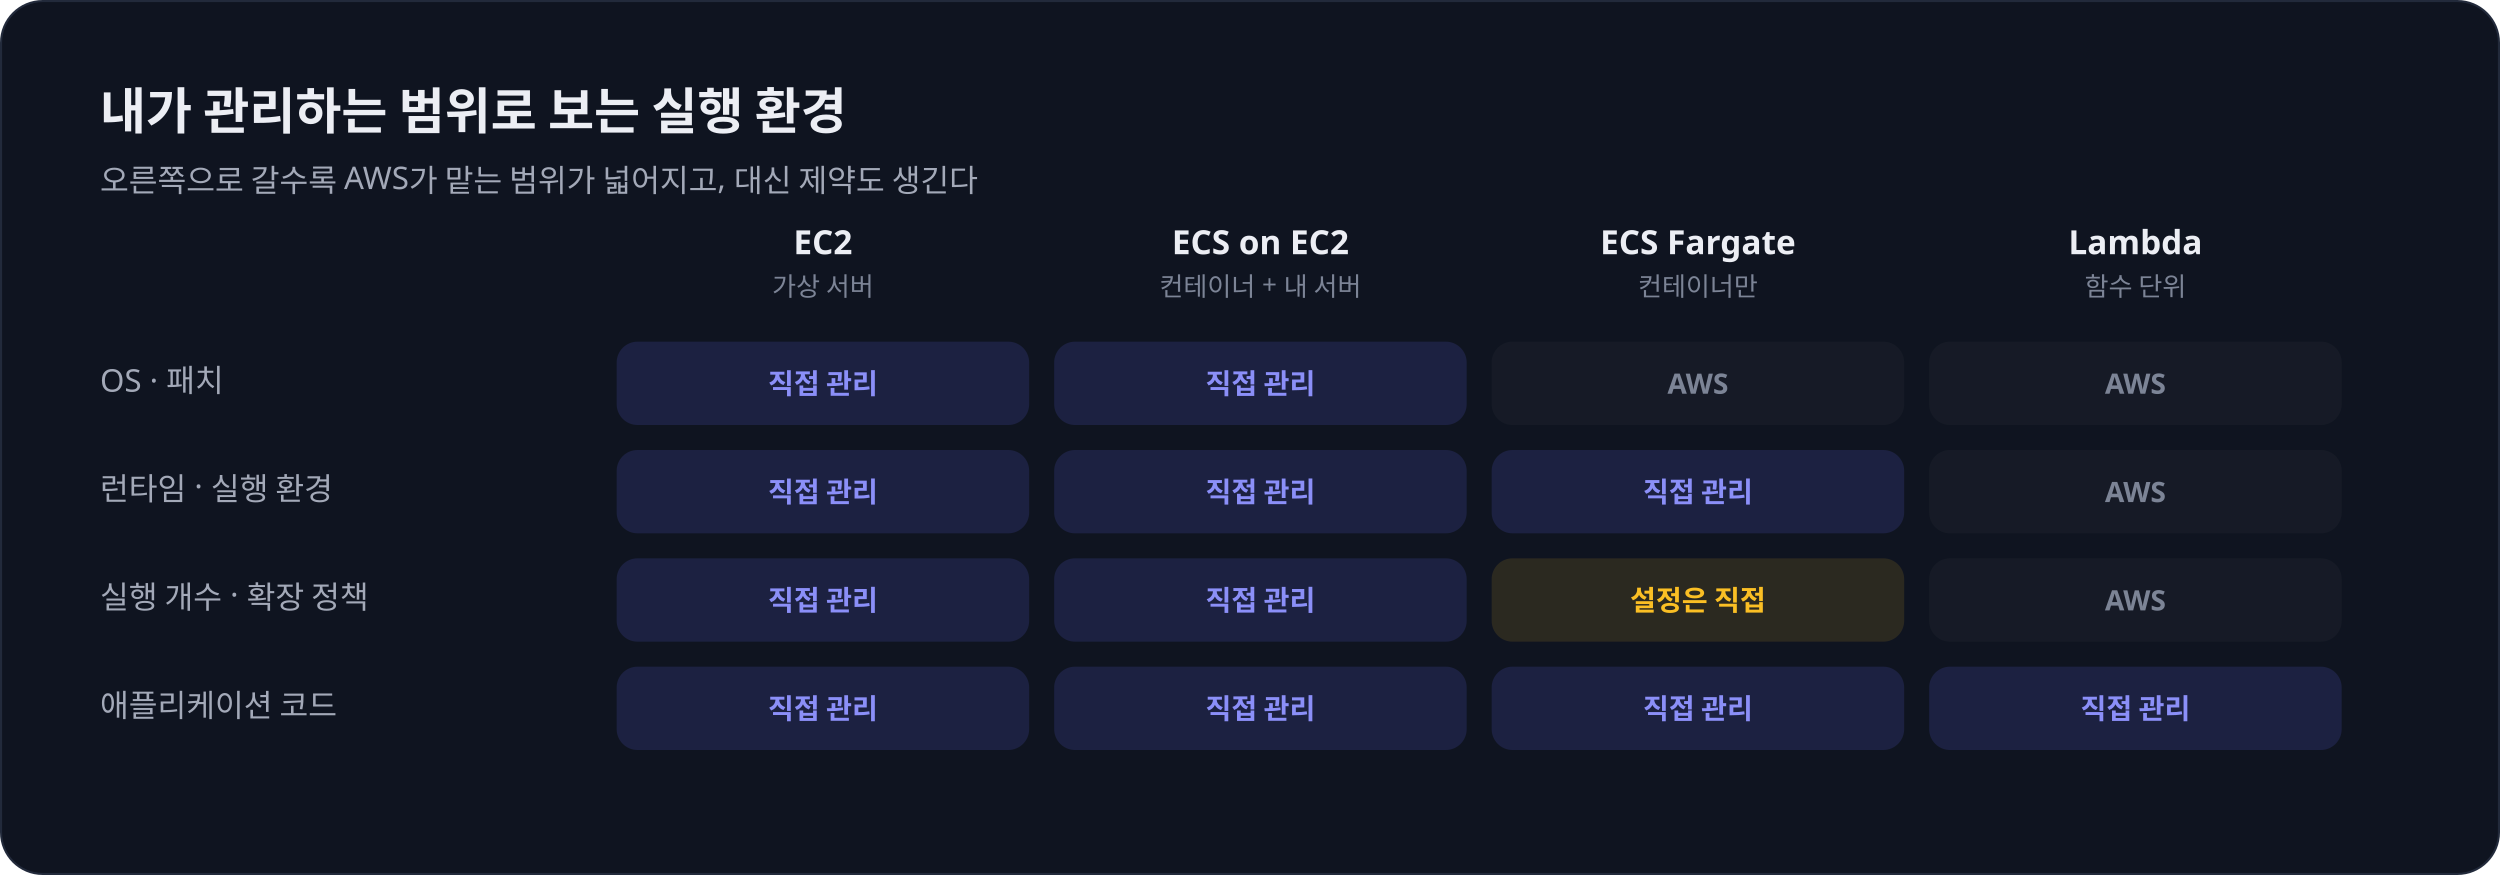
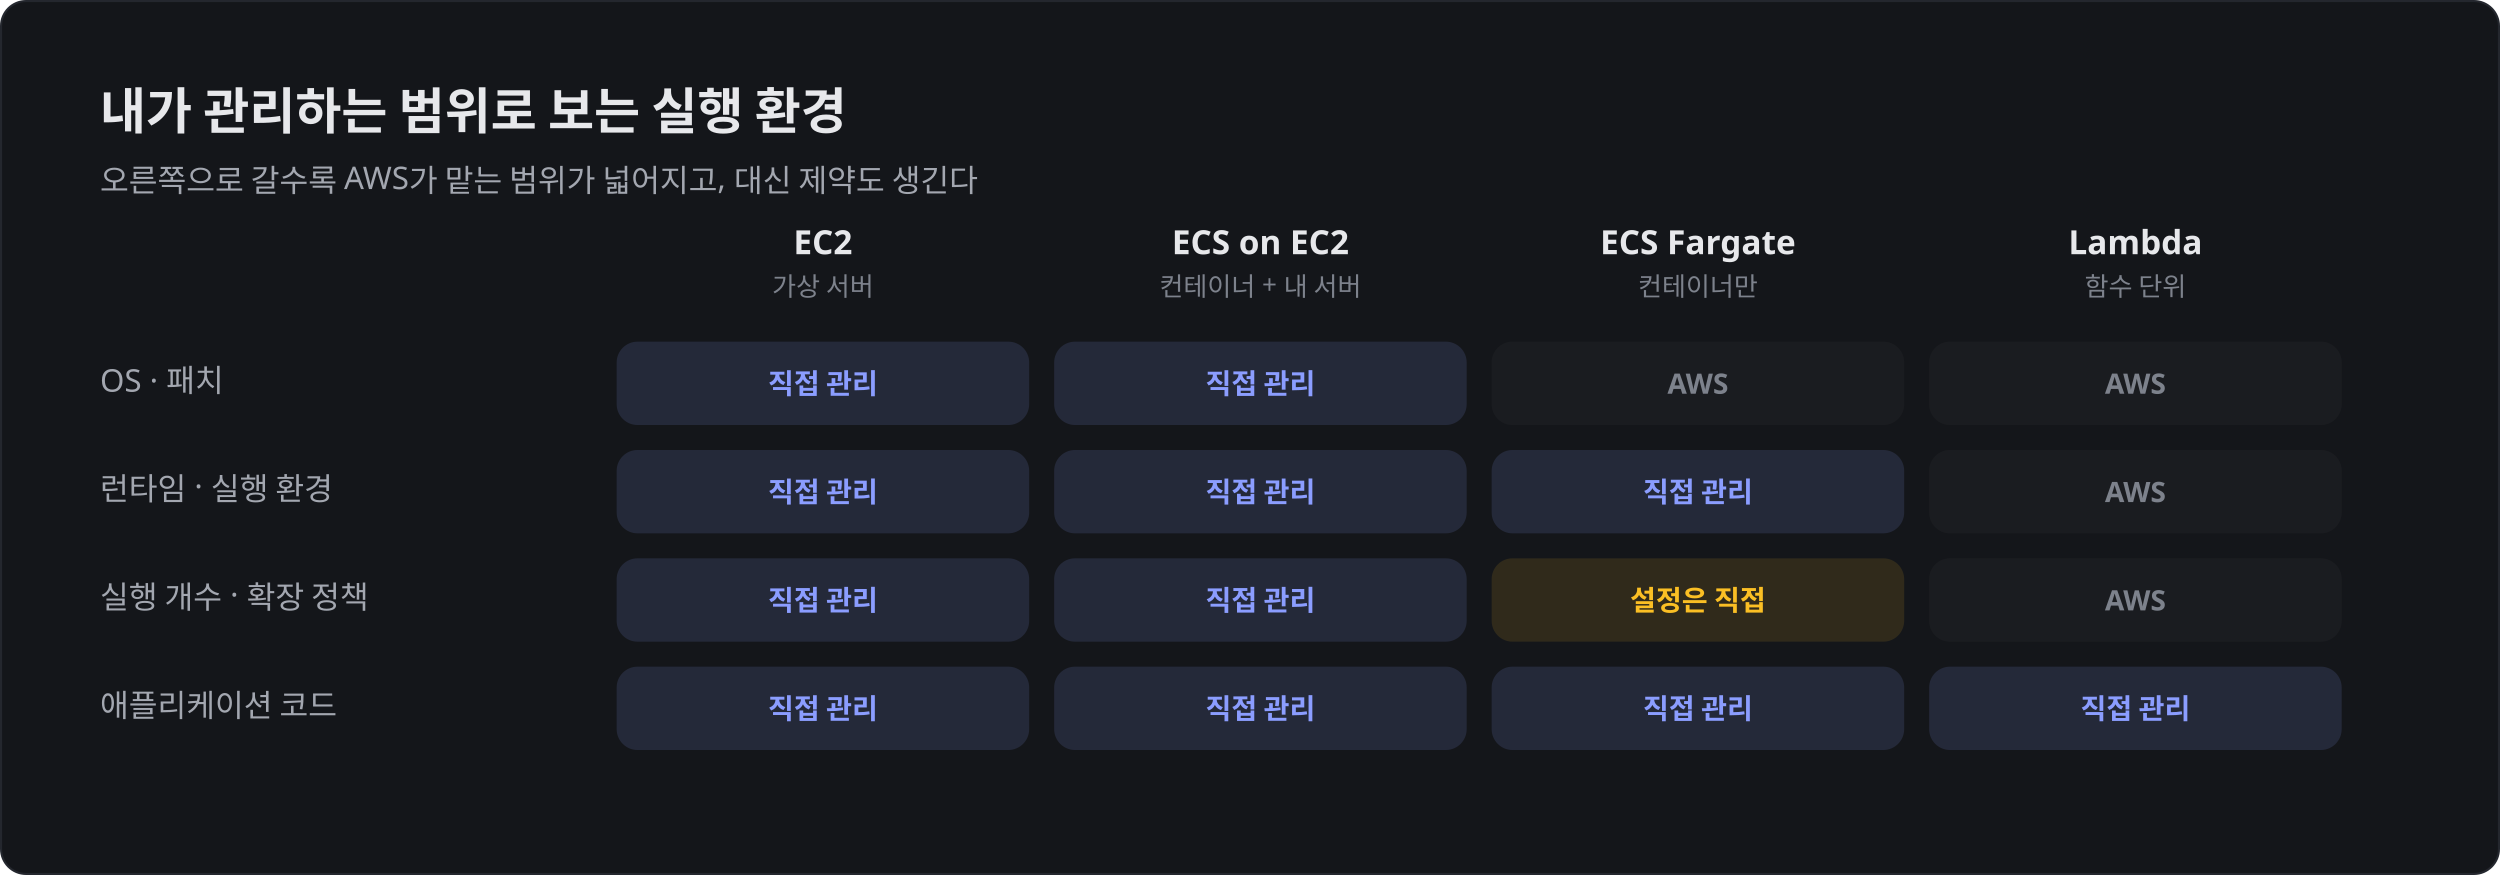
<svg xmlns="http://www.w3.org/2000/svg" viewBox="0 0 1200 420" width="1200" height="420" role="img" aria-label="실행 환경별 관리 책임">
  <defs>
    <marker id="arw" viewBox="0 0 10 10" refX="8.5" refY="5" markerWidth="7" markerHeight="7" orient="auto-start-reverse">
-       <path d="M0 0 L10 5 L0 10 z" fill="#7c8496" />
+       <path d="M0 0 L10 5 L0 10 z" fill="#7d828c" />
    </marker>
    <marker id="arwA" viewBox="0 0 10 10" refX="8.5" refY="5" markerWidth="7" markerHeight="7" orient="auto-start-reverse">
-       <path d="M0 0 L10 5 L0 10 z" fill="#8b8ff8" />
+       <path d="M0 0 L10 5 L0 10 z" fill="#8b9dff" />
    </marker>
  </defs>
-   <rect x="0.5" y="0.5" width="1199" height="419" rx="20" fill="#0f1420" stroke="#222a3b" />
+   <rect x="0.5" y="0.5" width="1199" height="419" rx="12" fill="#14161a" stroke="#24272e" />
  <g font-family="'Pretendard Variable', Pretendard, 'Apple SD Gothic Neo', 'Malgun Gothic', 'Noto Sans KR', system-ui, sans-serif">
-     <text x="48" y="62" font-size="24" font-weight="700" fill="#eceef4" text-anchor="start">내가 관리하는 범위로 보는 실행 환경</text>
-     <text x="48" y="92" font-size="15" font-weight="400" fill="#a3a9b8" text-anchor="start">오른쪽으로 갈수록 AWS가 맡는 범위가 넓어지고, 대신 제약도 생긴다</text>
-     <text x="395" y="122" font-size="16" font-weight="700" fill="#eceef4" text-anchor="middle">EC2</text>
-     <text x="395" y="142" font-size="12.5" font-weight="400" fill="#7c8496" text-anchor="middle">가상 서버</text>
-     <text x="605" y="122" font-size="16" font-weight="700" fill="#eceef4" text-anchor="middle">ECS on EC2</text>
-     <text x="605" y="142" font-size="12.5" font-weight="400" fill="#7c8496" text-anchor="middle">컨테이너 + 내 서버</text>
-     <text x="815" y="122" font-size="16" font-weight="700" fill="#eceef4" text-anchor="middle">ECS Fargate</text>
-     <text x="815" y="142" font-size="12.5" font-weight="400" fill="#7c8496" text-anchor="middle">컨테이너만</text>
-     <text x="1025" y="122" font-size="16" font-weight="700" fill="#eceef4" text-anchor="middle">Lambda</text>
-     <text x="1025" y="142" font-size="12.5" font-weight="400" fill="#7c8496" text-anchor="middle">함수 단위</text>
-     <text x="48" y="188" font-size="15" font-weight="400" fill="#a3a9b8" text-anchor="start">OS · 패치</text>
-     <rect x="296" y="164" width="198" height="40" rx="10" fill="rgba(99,102,241,0.16)" />
-     <text x="395" y="189" font-size="13.5" font-weight="600" fill="#8b8ff8" text-anchor="middle">직접 관리</text>
-     <rect x="506" y="164" width="198" height="40" rx="10" fill="rgba(99,102,241,0.16)" />
-     <text x="605" y="189" font-size="13.5" font-weight="600" fill="#8b8ff8" text-anchor="middle">직접 관리</text>
+     <text x="48" y="62" font-size="24" font-weight="700" fill="#e7e8eb" text-anchor="start">내가 관리하는 범위로 보는 실행 환경</text>
+     <text x="48" y="92" font-size="15" font-weight="400" fill="#a3a7b0" text-anchor="start">오른쪽으로 갈수록 AWS가 맡는 범위가 넓어지고, 대신 제약도 생긴다</text>
+     <text x="395" y="122" font-size="16" font-weight="700" fill="#e7e8eb" text-anchor="middle">EC2</text>
+     <text x="395" y="142" font-size="12.5" font-weight="400" fill="#7d828c" text-anchor="middle">가상 서버</text>
+     <text x="605" y="122" font-size="16" font-weight="700" fill="#e7e8eb" text-anchor="middle">ECS on EC2</text>
+     <text x="605" y="142" font-size="12.5" font-weight="400" fill="#7d828c" text-anchor="middle">컨테이너 + 내 서버</text>
+     <text x="815" y="122" font-size="16" font-weight="700" fill="#e7e8eb" text-anchor="middle">ECS Fargate</text>
+     <text x="815" y="142" font-size="12.5" font-weight="400" fill="#7d828c" text-anchor="middle">컨테이너만</text>
+     <text x="1025" y="122" font-size="16" font-weight="700" fill="#e7e8eb" text-anchor="middle">Lambda</text>
+     <text x="1025" y="142" font-size="12.5" font-weight="400" fill="#7d828c" text-anchor="middle">함수 단위</text>
+     <text x="48" y="188" font-size="15" font-weight="400" fill="#a3a7b0" text-anchor="start">OS · 패치</text>
+     <rect x="296" y="164" width="198" height="40" rx="10" fill="rgba(139,157,255,0.14)" />
+     <text x="395" y="189" font-size="13.5" font-weight="600" fill="#8b9dff" text-anchor="middle">직접 관리</text>
+     <rect x="506" y="164" width="198" height="40" rx="10" fill="rgba(139,157,255,0.14)" />
+     <text x="605" y="189" font-size="13.5" font-weight="600" fill="#8b9dff" text-anchor="middle">직접 관리</text>
    <rect x="716" y="164" width="198" height="40" rx="10" fill="rgba(255,255,255,0.03)" />
-     <text x="815" y="189" font-size="13.5" font-weight="600" fill="#7c8496" text-anchor="middle">AWS</text>
+     <text x="815" y="189" font-size="13.5" font-weight="600" fill="#7d828c" text-anchor="middle">AWS</text>
    <rect x="926" y="164" width="198" height="40" rx="10" fill="rgba(255,255,255,0.03)" />
-     <text x="1025" y="189" font-size="13.5" font-weight="600" fill="#7c8496" text-anchor="middle">AWS</text>
-     <text x="48" y="240" font-size="15" font-weight="400" fill="#a3a9b8" text-anchor="start">런타임 · 실행 환경</text>
-     <rect x="296" y="216" width="198" height="40" rx="10" fill="rgba(99,102,241,0.16)" />
-     <text x="395" y="241" font-size="13.5" font-weight="600" fill="#8b8ff8" text-anchor="middle">직접 관리</text>
-     <rect x="506" y="216" width="198" height="40" rx="10" fill="rgba(99,102,241,0.16)" />
-     <text x="605" y="241" font-size="13.5" font-weight="600" fill="#8b8ff8" text-anchor="middle">직접 관리</text>
-     <rect x="716" y="216" width="198" height="40" rx="10" fill="rgba(99,102,241,0.16)" />
-     <text x="815" y="241" font-size="13.5" font-weight="600" fill="#8b8ff8" text-anchor="middle">직접 관리</text>
+     <text x="1025" y="189" font-size="13.5" font-weight="600" fill="#7d828c" text-anchor="middle">AWS</text>
+     <text x="48" y="240" font-size="15" font-weight="400" fill="#a3a7b0" text-anchor="start">런타임 · 실행 환경</text>
+     <rect x="296" y="216" width="198" height="40" rx="10" fill="rgba(139,157,255,0.14)" />
+     <text x="395" y="241" font-size="13.5" font-weight="600" fill="#8b9dff" text-anchor="middle">직접 관리</text>
+     <rect x="506" y="216" width="198" height="40" rx="10" fill="rgba(139,157,255,0.14)" />
+     <text x="605" y="241" font-size="13.5" font-weight="600" fill="#8b9dff" text-anchor="middle">직접 관리</text>
+     <rect x="716" y="216" width="198" height="40" rx="10" fill="rgba(139,157,255,0.14)" />
+     <text x="815" y="241" font-size="13.5" font-weight="600" fill="#8b9dff" text-anchor="middle">직접 관리</text>
    <rect x="926" y="216" width="198" height="40" rx="10" fill="rgba(255,255,255,0.03)" />
-     <text x="1025" y="241" font-size="13.5" font-weight="600" fill="#7c8496" text-anchor="middle">AWS</text>
-     <text x="48" y="292" font-size="15" font-weight="400" fill="#a3a9b8" text-anchor="start">실행 개수 · 확장 정책</text>
-     <rect x="296" y="268" width="198" height="40" rx="10" fill="rgba(99,102,241,0.16)" />
-     <text x="395" y="293" font-size="13.5" font-weight="600" fill="#8b8ff8" text-anchor="middle">직접 관리</text>
-     <rect x="506" y="268" width="198" height="40" rx="10" fill="rgba(99,102,241,0.16)" />
-     <text x="605" y="293" font-size="13.5" font-weight="600" fill="#8b8ff8" text-anchor="middle">직접 관리</text>
+     <text x="1025" y="241" font-size="13.5" font-weight="600" fill="#7d828c" text-anchor="middle">AWS</text>
+     <text x="48" y="292" font-size="15" font-weight="400" fill="#a3a7b0" text-anchor="start">실행 개수 · 확장 정책</text>
+     <rect x="296" y="268" width="198" height="40" rx="10" fill="rgba(139,157,255,0.14)" />
+     <text x="395" y="293" font-size="13.5" font-weight="600" fill="#8b9dff" text-anchor="middle">직접 관리</text>
+     <rect x="506" y="268" width="198" height="40" rx="10" fill="rgba(139,157,255,0.14)" />
+     <text x="605" y="293" font-size="13.5" font-weight="600" fill="#8b9dff" text-anchor="middle">직접 관리</text>
    <rect x="716" y="268" width="198" height="40" rx="10" fill="rgba(251,191,36,0.12)" />
    <text x="815" y="293" font-size="13.5" font-weight="600" fill="#fbbf24" text-anchor="middle">설정은 직접</text>
    <rect x="926" y="268" width="198" height="40" rx="10" fill="rgba(255,255,255,0.03)" />
-     <text x="1025" y="293" font-size="13.5" font-weight="600" fill="#7c8496" text-anchor="middle">AWS</text>
-     <text x="48" y="344" font-size="15" font-weight="400" fill="#a3a9b8" text-anchor="start">애플리케이션 코드</text>
-     <rect x="296" y="320" width="198" height="40" rx="10" fill="rgba(99,102,241,0.16)" />
-     <text x="395" y="345" font-size="13.5" font-weight="600" fill="#8b8ff8" text-anchor="middle">직접 관리</text>
-     <rect x="506" y="320" width="198" height="40" rx="10" fill="rgba(99,102,241,0.16)" />
-     <text x="605" y="345" font-size="13.5" font-weight="600" fill="#8b8ff8" text-anchor="middle">직접 관리</text>
-     <rect x="716" y="320" width="198" height="40" rx="10" fill="rgba(99,102,241,0.16)" />
-     <text x="815" y="345" font-size="13.5" font-weight="600" fill="#8b8ff8" text-anchor="middle">직접 관리</text>
-     <rect x="926" y="320" width="198" height="40" rx="10" fill="rgba(99,102,241,0.16)" />
-     <text x="1025" y="345" font-size="13.5" font-weight="600" fill="#8b8ff8" text-anchor="middle">직접 관리</text>
+     <text x="1025" y="293" font-size="13.5" font-weight="600" fill="#7d828c" text-anchor="middle">AWS</text>
+     <text x="48" y="344" font-size="15" font-weight="400" fill="#a3a7b0" text-anchor="start">애플리케이션 코드</text>
+     <rect x="296" y="320" width="198" height="40" rx="10" fill="rgba(139,157,255,0.14)" />
+     <text x="395" y="345" font-size="13.5" font-weight="600" fill="#8b9dff" text-anchor="middle">직접 관리</text>
+     <rect x="506" y="320" width="198" height="40" rx="10" fill="rgba(139,157,255,0.14)" />
+     <text x="605" y="345" font-size="13.5" font-weight="600" fill="#8b9dff" text-anchor="middle">직접 관리</text>
+     <rect x="716" y="320" width="198" height="40" rx="10" fill="rgba(139,157,255,0.14)" />
+     <text x="815" y="345" font-size="13.5" font-weight="600" fill="#8b9dff" text-anchor="middle">직접 관리</text>
+     <rect x="926" y="320" width="198" height="40" rx="10" fill="rgba(139,157,255,0.14)" />
+     <text x="1025" y="345" font-size="13.5" font-weight="600" fill="#8b9dff" text-anchor="middle">직접 관리</text>
  </g>
</svg>
